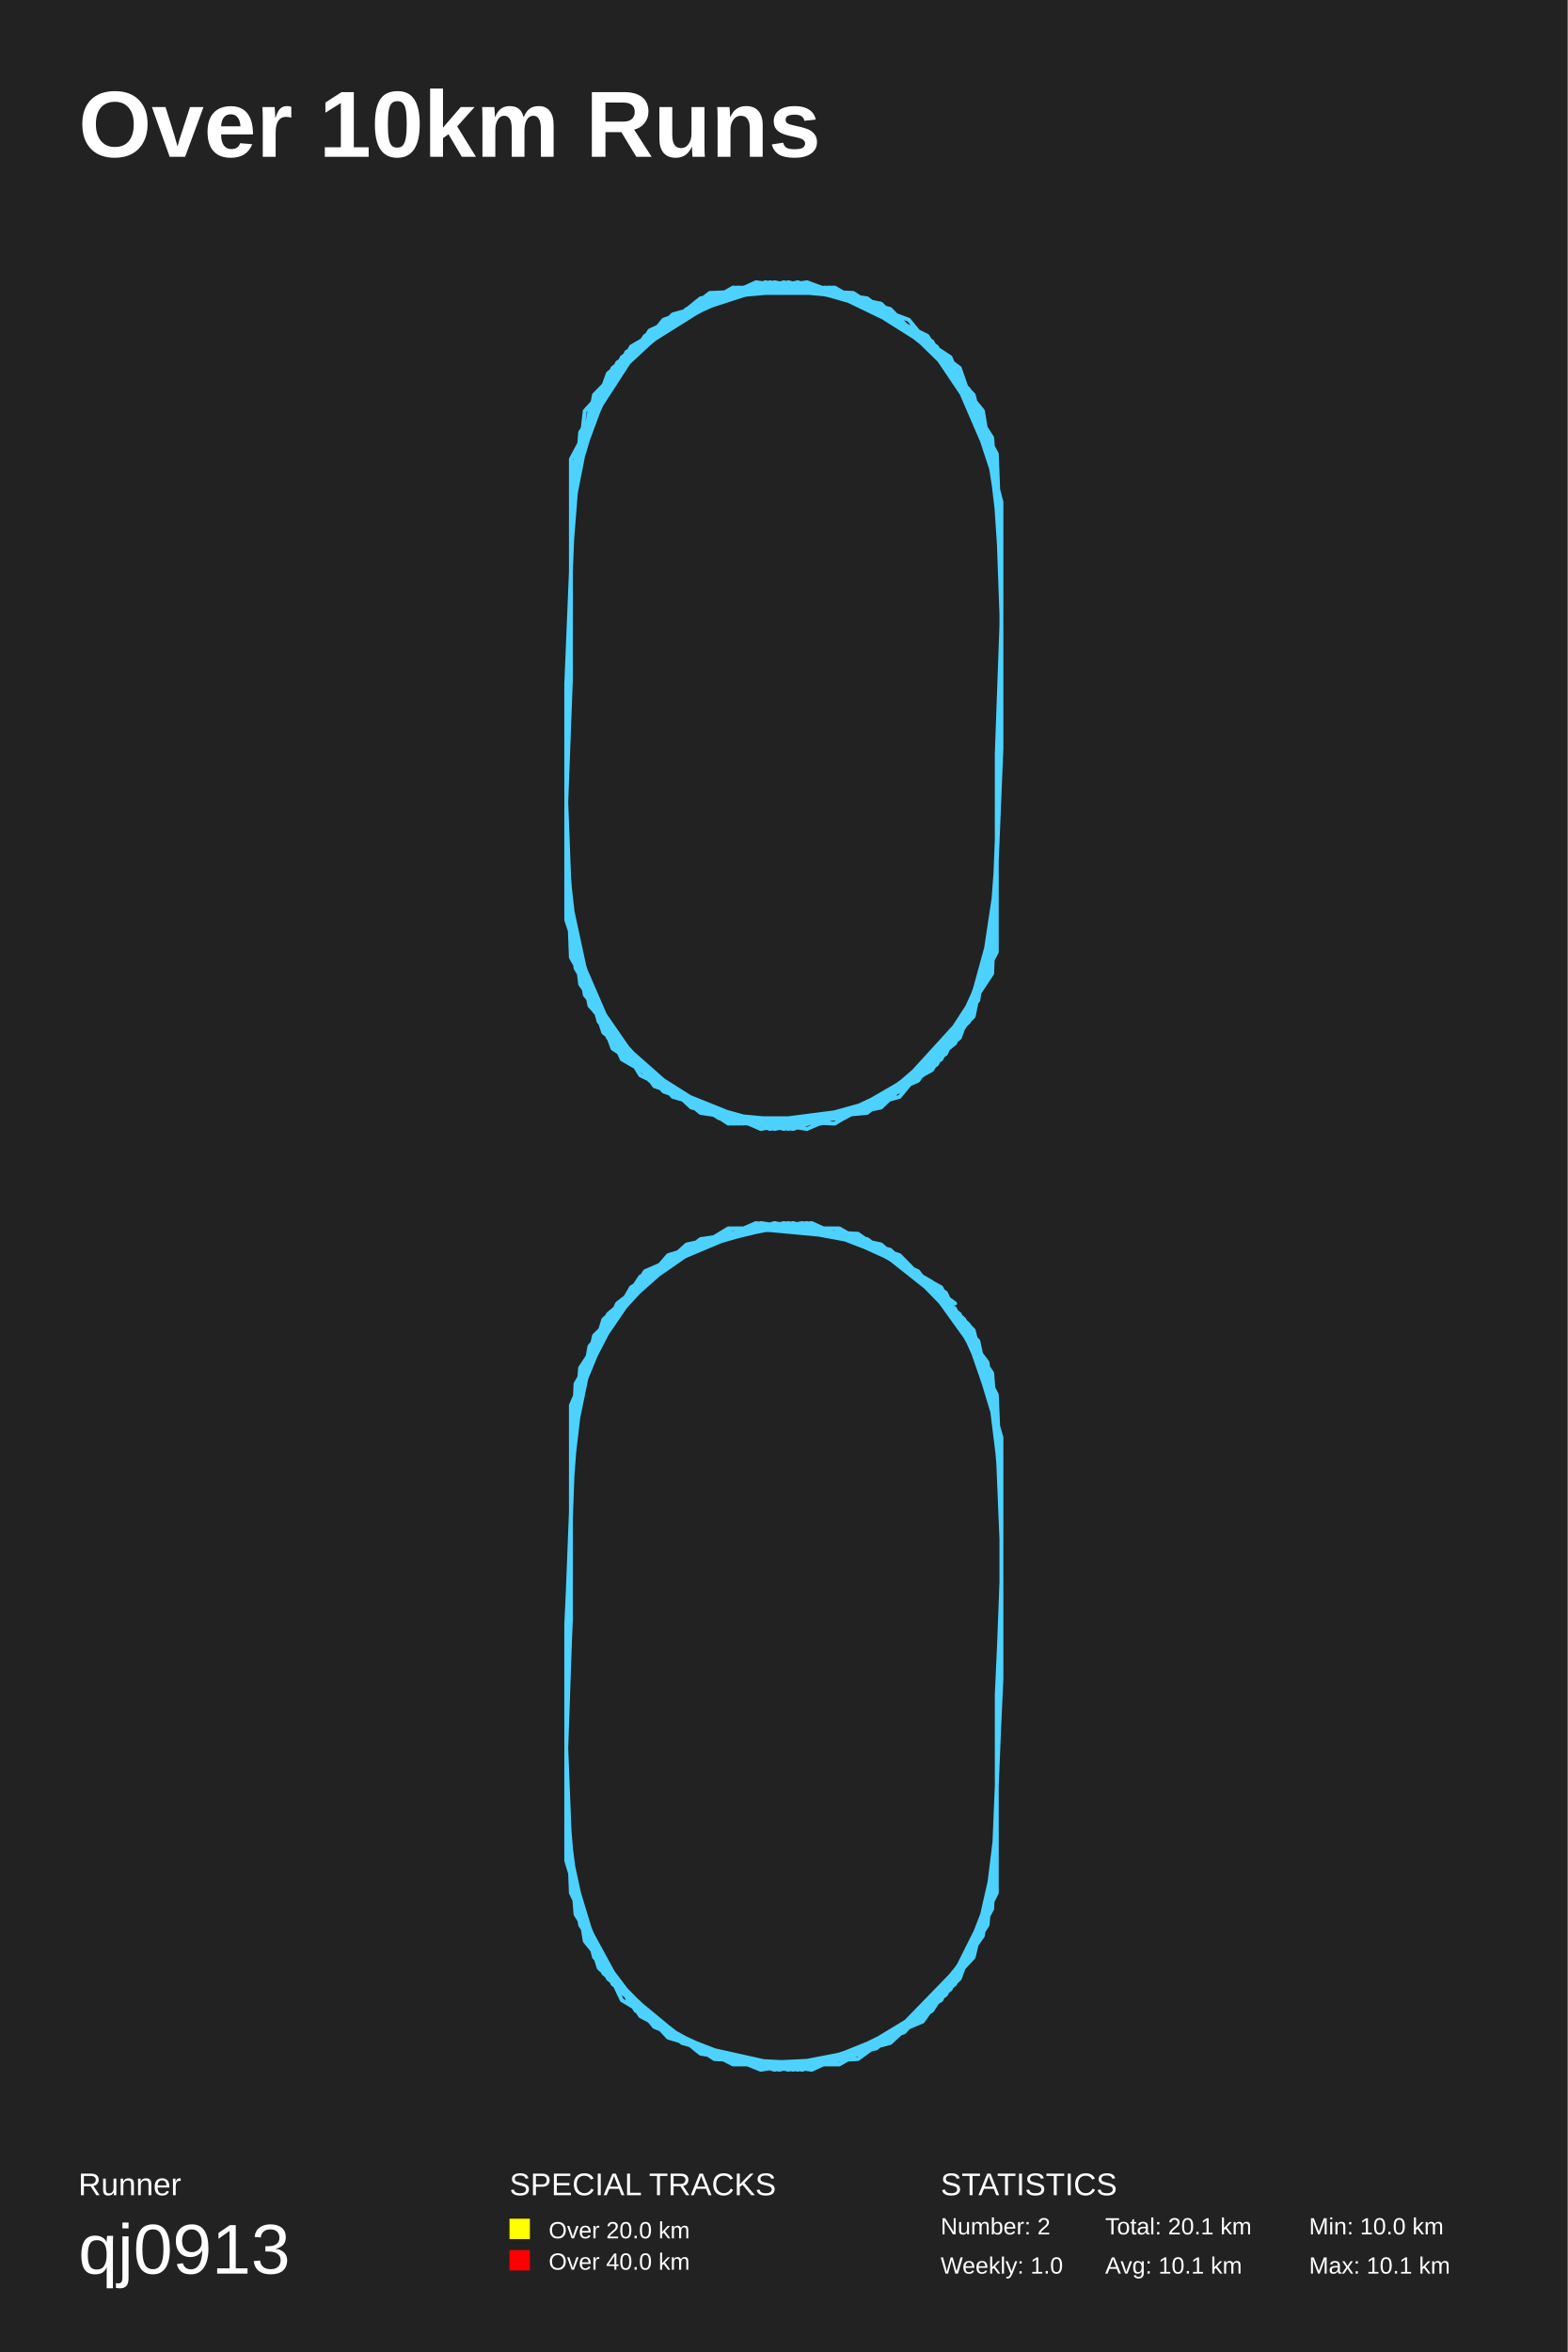
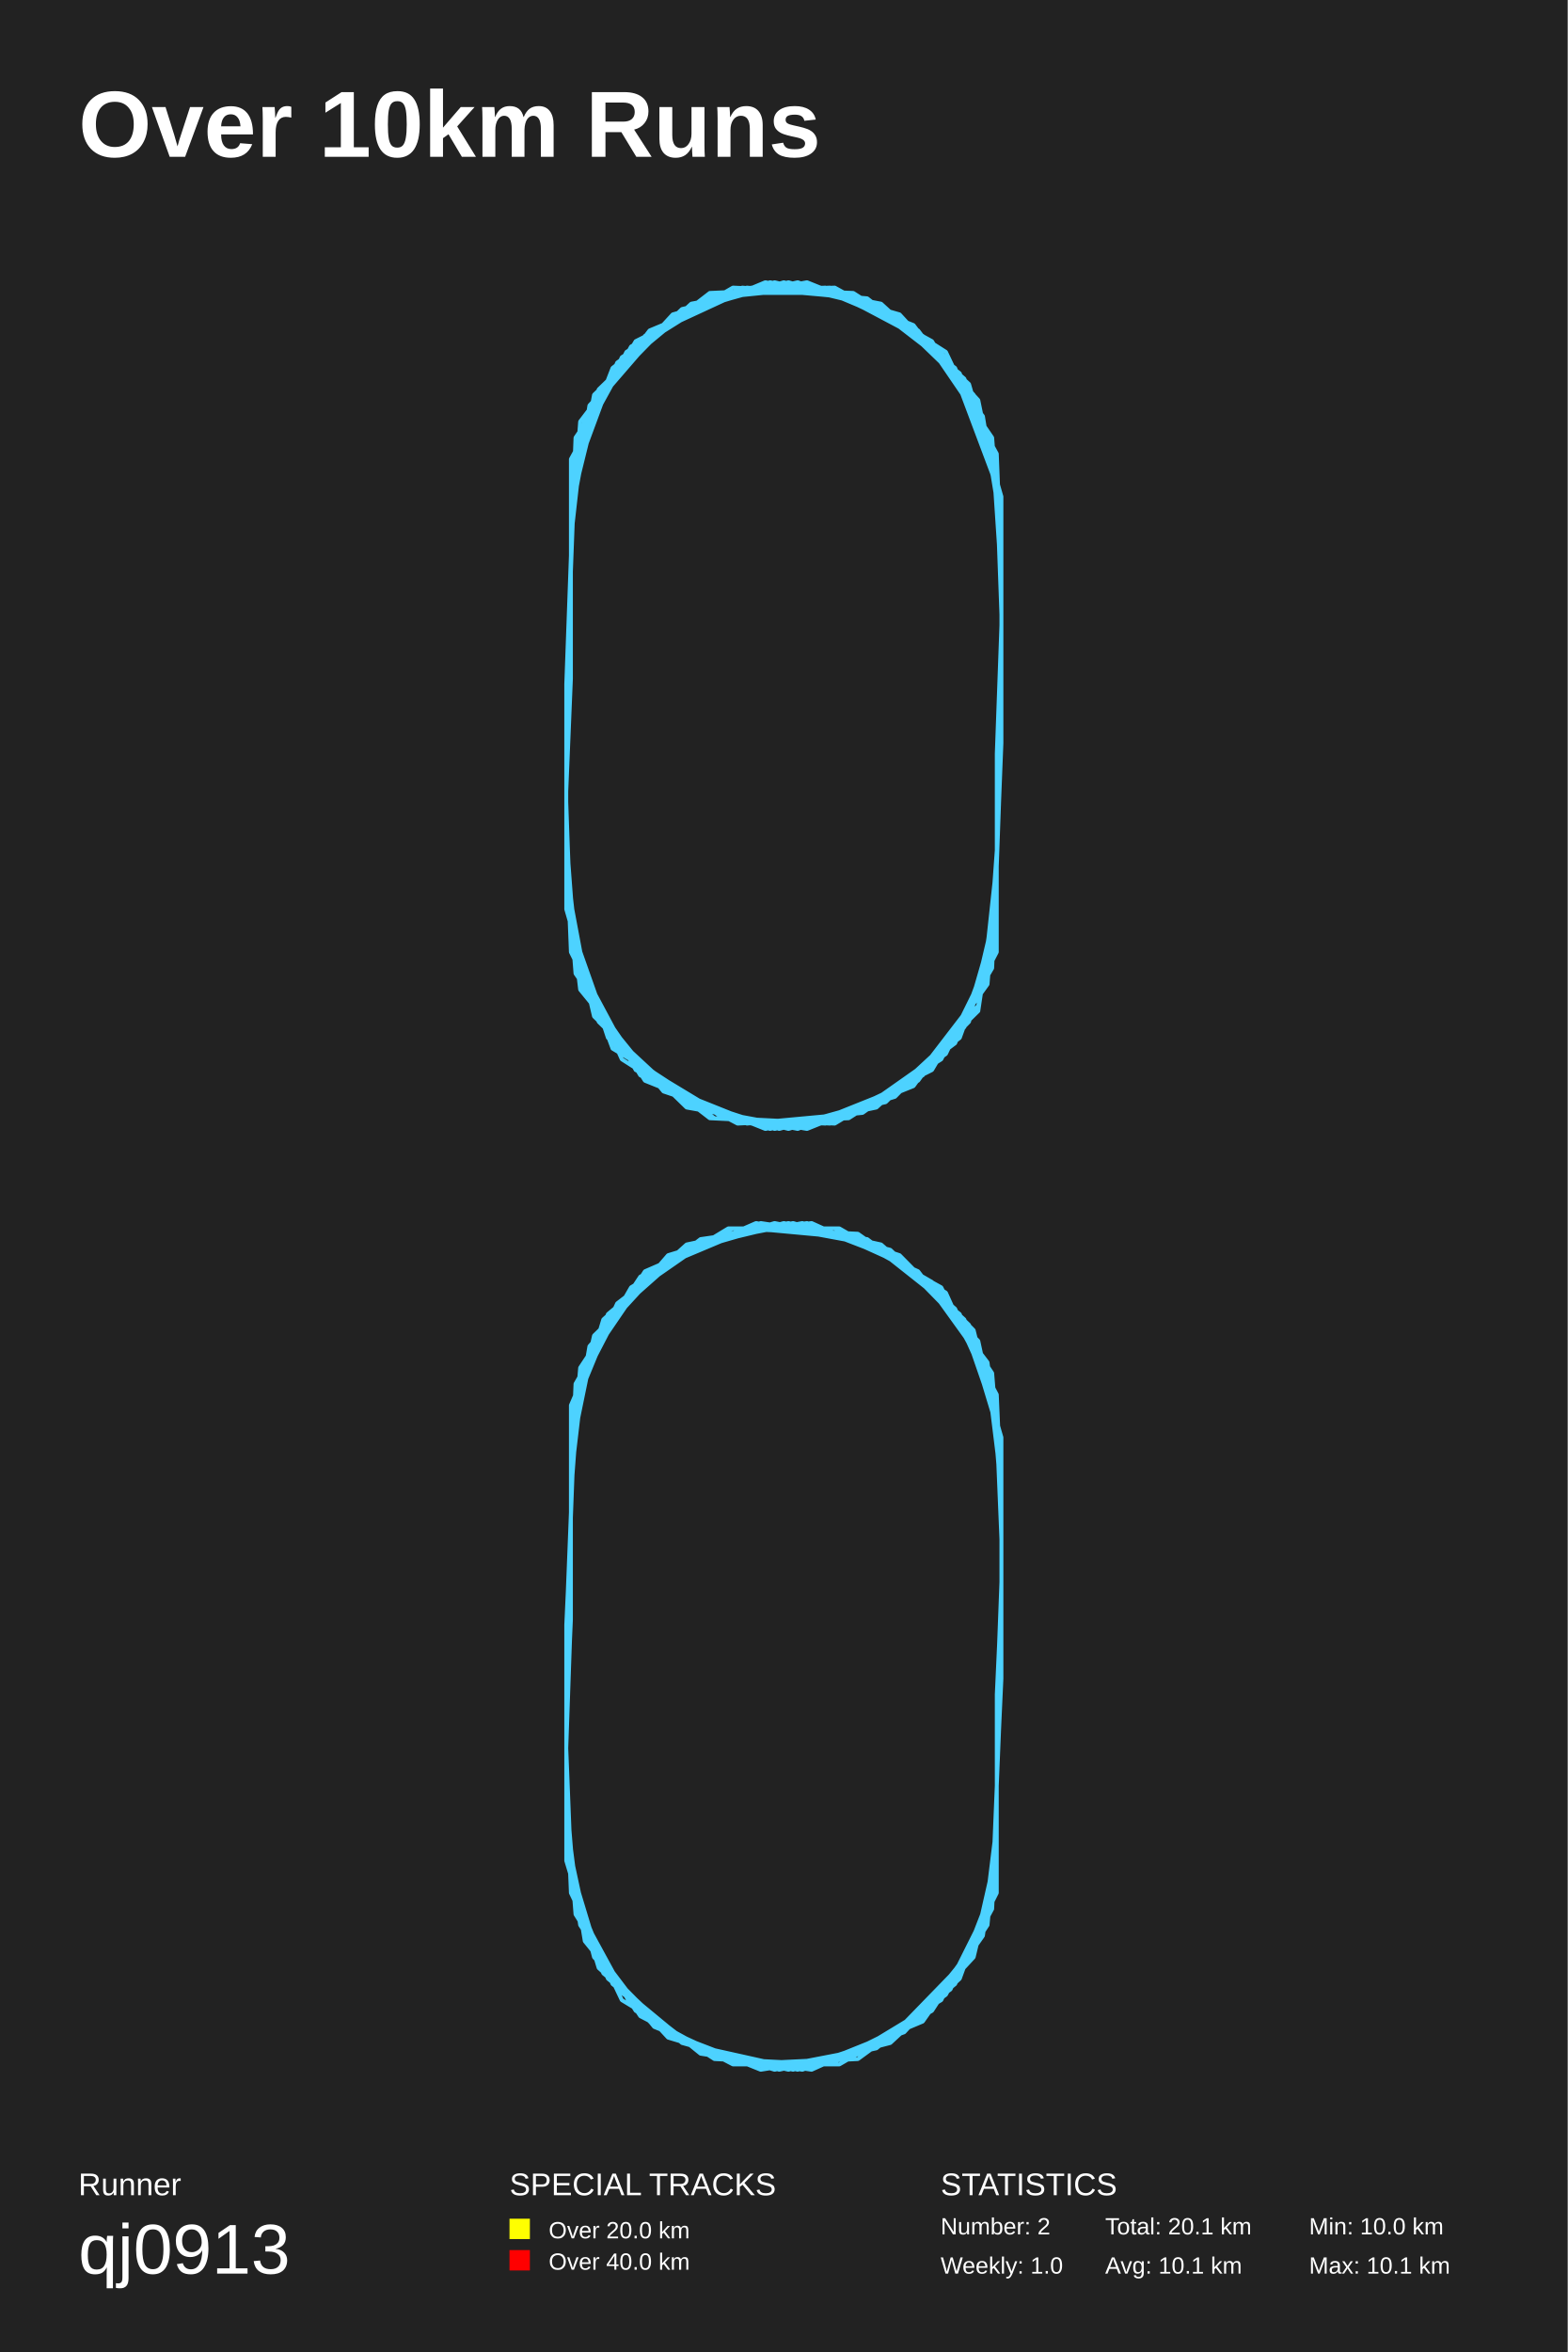
<svg xmlns="http://www.w3.org/2000/svg" baseProfile="full" height="300mm" version="1.1" viewBox="0,0,200,300" width="200mm">
  <defs />
  <rect fill="#222222" height="300" width="200" x="0" y="0" />
  <text fill="#FFFFFF" style="font-size:12px; font-family:Arial; font-weight:bold;" x="10" y="20">Over 10km Runs</text>
  <text fill="#FFFFFF" style="font-size:4px; font-family:Arial" x="10" y="280">Runner</text>
  <text fill="#FFFFFF" style="font-size:9px; font-family:Arial" x="10" y="290">qj0913</text>
  <text fill="#FFFFFF" style="font-size:4px; font-family:Arial" x="65" y="280">SPECIAL TRACKS</text>
  <rect fill="yellow" height="2.6" width="2.6" x="65" y="283" />
  <text fill="#FFFFFF" style="font-size:3px; font-family:Arial" x="70" y="285.5">Over 20.0 km</text>
  <rect fill="red" height="2.6" width="2.6" x="65" y="287" />
  <text fill="#FFFFFF" style="font-size:3px; font-family:Arial" x="70" y="289.5">Over 40.0 km</text>
  <text fill="#FFFFFF" style="font-size:4px; font-family:Arial" x="120" y="280">STATISTICS</text>
  <text fill="#FFFFFF" style="font-size:3px; font-family:Arial" x="120" y="285">Number: 2</text>
  <text fill="#FFFFFF" style="font-size:3px; font-family:Arial" x="120" y="290">Weekly: 1.0</text>
  <text fill="#FFFFFF" style="font-size:3px; font-family:Arial" x="141" y="285">Total: 20.1 km</text>
  <text fill="#FFFFFF" style="font-size:3px; font-family:Arial" x="141" y="290">Avg: 10.1 km</text>
  <text fill="#FFFFFF" style="font-size:3px; font-family:Arial" x="167" y="285">Min: 10.0 km</text>
  <text fill="#FFFFFF" style="font-size:3px; font-family:Arial" x="167" y="290">Max: 10.1 km</text>
-   <polyline fill="none" opacity="1" points="95.275,143.316 111.221,141.266 123.032,131.013 127.166,116.658 127.166,102.304 127.757,87.95 127.757,73.595 127.166,58.557 120.67,45.57 108.859,37.367 94.685,36.684 79.921,44.886 72.834,59.924 72.834,72.912 72.243,89.317 72.243,104.355 72.834,119.393 78.149,133.747 91.732,142.633 106.496,143.316 120.079,135.114 126.576,122.127 127.166,107.772 127.757,93.418 127.757,79.747 127.757,64.709 124.804,51.722 115.945,40.785 102.953,36.0 88.779,38.734 77.558,47.62 72.834,60.608 72.834,74.279 72.243,87.95 72.243,102.304 72.243,115.291 76.377,130.329 88.189,141.266 101.181,144.0 114.764,139.215 124.213,129.646 127.166,114.608 127.166,100.253 127.757,85.215 127.757,70.861 126.576,55.823 118.308,42.835 104.725,36.684 89.96,38.051 78.149,47.62 72.834,61.975 72.834,76.329 72.243,90.684 72.243,107.089 72.834,122.127 80.511,135.798 94.094,143.316 107.677,142.633 118.898,136.481 126.576,123.494 127.166,108.456 127.757,93.418 127.757,79.063 127.757,64.025 124.213,50.355 113.583,39.418 98.228,36.0 85.236,40.785 75.787,51.038 72.834,66.076 72.834,81.114 72.243,96.836 72.243,111.874 74.605,126.912 84.645,139.215 98.228,144.0 111.811,141.266 121.851,133.063 127.166,118.709 127.166,104.355 127.757,90 127.757,74.962 127.166,60.608 122.442,46.937 110.63,38.051 95.866,36.684 82.283,42.835 74.015,55.139 72.834,70.861 72.834,86.582 72.243,101.62 72.243,116.658 76.968,131.013 89.37,141.949 102.953,144.0 117.127,137.848 125.985,124.861 127.166,109.139 127.757,94.101 127.757,79.063 127.757,64.025 123.623,49.671 112.402,38.734 98.819,36.0 84.645,40.785 75.196,52.405 72.834,66.076 72.834,81.798 72.243,96.836 72.243,112.557 75.196,128.279 85.826,139.899 100.591,144.0 113.583,139.899 123.623,130.329 127.166,115.291 127.166,100.253 127.757,85.215 127.757,70.177 125.985,55.139 118.308,42.835 104.725,36.684 89.96,38.051 78.149,46.937 72.834,60.608 72.834,74.962 72.243,90 72.243,105.038 72.834,120.76 79.33,135.114 93.504,143.316 107.677,142.633 120.67,134.43 127.166,120.076 127.166,104.355 127.757,90 127.757,74.962 127.166,59.924 121.261,45.57 108.859,37.367 94.094,36.684 80.511,44.203 73.424,57.874 72.834,72.912 72.243,87.95 72.243,102.988 72.243,117.342 76.968,131.696 89.37,141.949 104.134,143.316 117.127,137.848 125.985,124.861 127.166,109.823 127.757,95.469 127.757,79.747 127.757,64.709 124.213,50.355 113.583,39.418 100.591,36.0 85.826,40.101 75.787,50.355 72.834,65.393 72.834,79.747 72.243,95.469 72.243,110.507 74.015,124.861 82.873,137.848 97.047,144.0 112.402,141.266 123.032,131.013 127.166,115.975 127.166,100.937 127.757,85.899 127.757,70.177 125.985,55.139 117.717,42.835 105.315,36.684 89.96,38.051 78.149,46.937 72.834,61.291 72.834,77.013 72.243,92.734 72.243,107.089 73.424,122.81 80.511,135.798 92.913,142.633 107.087,142.633 120.079,135.114 126.576,122.127 127.166,107.089 127.757,92.734 127.757,78.38 127.166,61.975 122.442,47.62 111.221,38.734 97.638,36.0 84.645,40.785 75.196,52.405 72.834,66.76 72.834,81.798 72.243,96.836 72.243,111.874 74.605,126.912 84.645,139.215 98.819,144.0 112.402,141.266 124.213,129.646 127.166,115.291 127.166,99.57 127.757,84.532 127.757,68.127 125.395,53.089 115.945,40.785 102.953,36.0 89.37,38.051 77.558,47.62 72.834,63.342 72.834,78.38 72.243,93.418 72.243,109.139 73.424,123.494 81.692,137.165 94.685,143.316 109.449,141.949 121.851,133.063 127.166,118.709 127.166,101.62 127.757,87.266 127.757,71.544 126.576,55.823 118.308,42.835 105.906,36.684 91.141,37.367 79.33,45.57 72.834,59.924 72.834,75.646 72.243,90 72.243,105.038 72.834,120.76 79.921,135.114 92.323,142.633 107.087,142.633 118.898,135.798 126.576,124.177 127.166,107.089 127.757,91.367 127.757,76.329 127.166,61.291 121.851,46.937 110.63,38.051 96.457,36.0 82.873,42.152 74.015,55.823 72.834,70.861 72.834,86.582 72.243,102.304 72.834,118.025 77.558,132.38 89.96,141.949 104.725,143.316 117.717,137.165 126.576,123.494 127.166,107.089 127.757,91.367 127.757,75.646 127.166,59.241 120.67,45.57 107.677,37.367 92.323,37.367 78.739,46.253 72.834,59.924 72.834,74.279 72.243,90 72.243,105.722 72.834,120.76 79.33,134.43 92.913,143.316 107.087,142.633 119.489,135.798 126.576,122.81 127.166,107.772 127.757,91.367 127.757,76.329 127.166,60.608 120.67,45.57 108.859,37.367 93.504,36.684 80.511,44.203 72.834,58.557 72.834,72.912 72.243,87.266 72.243,102.988 72.834,119.393 79.33,134.43 92.323,142.633 107.087,142.633 120.079,135.114 127.166,121.443 127.166,105.722 127.757,90 127.757,74.279 126.576,56.506 118.898,43.519 104.725,36.684 89.96,38.051 77.558,47.62 72.834,62.658 72.834,78.38 72.243,93.418 72.243,109.139 74.015,124.861 83.464,138.532 98.819,144.0 113.583,139.899 124.804,127.595 127.166,111.874 127.166,96.152 127.757,79.747 127.757,64.025 124.213,50.355 114.174,40.101 100,36.0 85.236,40.785 74.605,52.405 72.834,67.443 72.834,83.165 72.243,98.203 72.243,112.557 75.787,128.962 85.826,139.899 100,144.0 114.764,139.899 124.804,127.595 127.166,111.874 127.166,97.519 127.757,81.798 127.757,66.76 125.395,52.405 115.945,40.785 101.772,36.0 87.598,39.418 75.787,50.355 72.834,65.393 72.834,80.431 72.243,95.469 72.243,110.507 74.015,125.544 82.873,137.848 96.457,143.316 111.221,141.266 122.442,131.696 127.166,118.025 127.166,102.988 127.757,87.266 127.757,71.544 126.576,56.506 119.489,44.203 106.496,36.684 90.551,37.367 78.149,46.937 72.834,61.975 72.834,77.013 72.243,92.734 72.243,107.772 73.424,123.494 81.692,137.165 95.866,143.316 110.63,141.949 122.442,132.38 127.166,119.393 127.166,102.988 127.757,88.633 127.757,72.912 127.166,57.874 120.079,44.886 108.268,37.367 92.913,37.367 78.739,46.253 72.834,60.608 72.834,76.329 72.243,91.367 72.243,108.456" stroke="#4DD2FF" stroke-dasharray="none" stroke-linecap="round" stroke-linejoin="round" stroke-width="0.5" />
-   <polyline fill="none" opacity="1" points="121.851,166.253 110.63,158.051 95.866,156.684 82.873,162.152 74.605,173.772 72.834,188.81 72.834,201.798 72.243,212.051 72.243,227.089 72.834,241.443 79.33,255.114 91.732,262.633 105.906,263.316 118.898,256.481 125.985,245.544 127.166,231.874 127.166,217.519 127.757,203.165 127.757,188.81 125.985,174.456 117.127,162.152 103.543,156.0 89.37,158.051 78.739,166.253 72.834,179.924 72.834,194.962 72.243,209.317 72.243,222.988 72.243,237.342 76.377,251.013 87.007,260.582 99.409,264.0 111.811,261.266 122.442,252.38 127.166,239.393 127.166,225.038 127.757,210.684 127.757,197.013 127.757,183.342 123.623,168.987 113.583,159.418 100,156.0 85.826,160.101 75.787,171.038 72.834,185.393 72.834,198.38 72.243,212.051 72.243,225.722 72.834,240.076 78.149,253.063 88.779,261.266 100.591,264.0 113.583,260.582 122.442,252.38 127.166,239.393 127.166,225.722 127.757,211.367 127.757,198.38 127.757,184.025 124.213,169.671 114.764,160.101 102.362,156.0 88.189,158.734 77.558,167.62 72.834,179.924 72.834,194.279 72.243,207.266 72.243,220.253 72.243,233.924 75.196,247.595 83.464,258.532 95.866,263.316 109.449,262.633 120.67,254.43 127.166,241.443 127.166,227.089 127.757,212.051 127.757,197.696 127.757,184.025 124.213,170.355 114.764,160.101 101.181,156.0 88.779,158.734 77.558,167.62 72.834,180.608 72.834,194.962 72.243,208.633 72.243,221.62 72.243,235.975 76.377,250.329 85.826,259.899 98.819,264.0 111.811,261.266 121.851,253.063 127.166,240.076 127.166,227.089 127.757,214.101 127.757,199.063 127.757,185.393 124.804,171.038 114.764,160.785 102.362,156.0 88.189,158.734 77.558,168.304 72.834,179.241 72.834,192.912 72.243,207.95 72.243,221.62 72.243,235.975 75.787,249.646 85.236,259.215 97.047,264.0 109.449,261.949 120.67,254.43 126.576,243.494 127.166,230.507 127.166,216.152 127.757,203.165 127.757,189.494 126.576,175.139 118.898,163.519 106.496,156.684 93.504,156.684 81.692,162.835 74.015,174.456 72.834,188.127 72.834,201.798 72.243,214.785 72.243,228.456 73.424,242.81 80.511,255.798 91.141,262.633 104.725,263.316 117.717,257.848 125.395,246.912 127.166,234.608 127.166,220.253 127.757,206.582 127.757,191.544 127.166,177.874 120.079,164.886 109.449,157.367 95.275,156.684 82.873,162.152 74.015,175.139 72.834,189.494 72.834,203.165 72.243,218.203 72.243,231.19 74.015,244.861 81.102,256.481 92.323,262.633 105.315,263.316 117.717,257.165 125.985,245.544 127.166,233.241 127.166,220.253 127.757,206.582 127.757,192.912 127.166,179.241 121.851,166.937 112.402,158.734 100,156.0 87.598,159.418 77.558,168.304 72.834,180.608 72.834,193.595 72.834,206.582 72.243,220.253 72.243,233.924 74.605,246.912 82.873,257.848 94.685,263.316 107.677,262.633 118.898,256.481 125.985,244.861 127.166,231.874 127.166,218.203 127.757,205.215 127.757,191.544 127.166,177.874 120.67,165.57 110.63,158.051 97.047,156.0 84.645,160.785 75.196,171.722 72.834,185.393 72.834,198.38 72.243,212.734 72.243,225.722 72.834,240.076 77.558,251.696 87.007,260.582 99.409,264.0 111.811,261.266 121.851,253.063 127.166,240.76 127.166,225.722 127.757,212.734 127.757,199.063 127.757,184.709 124.213,170.355 114.174,160.101 101.181,156.0 87.007,159.418 76.968,168.304 72.834,182.658 72.834,197.013 72.243,212.051 72.243,226.405 72.834,240.76 78.739,253.747 88.779,261.266 101.772,264.0 114.174,259.899 124.213,249.646 127.166,237.342 127.166,223.671 127.757,210.684 127.757,197.013 127.757,184.025 124.213,170.355 115.355,160.785 102.953,156.0 90.551,158.051 78.739,166.253 73.424,177.874 72.834,190.177 72.834,204.532 72.243,218.886 72.243,233.241 74.015,245.544 81.692,257.165 93.504,263.316 107.087,263.316 118.898,256.481 125.985,244.861 127.166,231.874 127.166,217.519 127.757,203.848 127.757,189.494 125.985,175.139 118.898,163.519 107.087,156.684 92.913,156.684 80.511,164.203 73.424,176.506 72.834,190.177 72.834,204.532 72.243,218.203 72.243,233.241 74.605,246.912 83.464,258.532 97.047,264.0 110.04,261.949 121.261,253.747 127.166,240.76 127.166,227.089 127.757,213.418 127.757,199.063 127.757,183.342 123.623,169.671 113.583,159.418 100.591,156.0 87.598,158.734 76.968,168.304 72.834,181.975 72.834,196.329 72.243,210 72.243,223.671 72.834,238.025 76.377,251.013 87.007,260.582 101.181,264.0 113.583,259.899 124.213,248.962 127.166,235.975 127.166,221.62 127.757,207.95 127.757,193.595 127.166,179.241 120.67,164.886 108.859,157.367 93.504,156.684 80.511,164.203 73.424,177.19 72.834,190.861 72.834,204.532 72.243,218.886 72.243,233.241 74.605,247.595 83.464,258.532 97.047,264.0 111.221,261.266 121.851,253.063 127.166,239.393 127.166,225.722 127.757,210.684 127.757,196.329 127.166,181.975 123.032,168.304 112.402,158.734 98.819,156.0 85.236,160.101 75.196,171.722 72.834,185.393 72.834,199.747 72.243,214.785 72.243,229.139 73.424,244.177 81.102,256.481 93.504,263.316 107.677,262.633 120.079,255.114 126.576,242.127 127.166,227.772 127.757,213.418 127.757,199.063 127.757,184.709 124.804,171.038 114.174,160.101 101.181,156.0 87.007,159.418 75.787,170.355 72.834,183.342 72.834,197.696 72.243,212.051 72.243,226.405 72.834,240.76 77.558,252.38 89.37,261.949 102.362,264.0 115.945,258.532 125.395,246.912 127.166,232.557 127.166,217.519 127.757,201.798 127.757,187.443 125.985,173.772 117.127,162.152 103.543,156.0 89.37,158.051 78.739,166.253 72.834,180.608 72.834,193.595 72.243,208.633 72.243,223.671 72.243,237.342 76.377,251.013 87.007,260.582 102.362,264.0 115.355,259.215 124.213,249.646 127.166,235.975 127.166,220.253 127.757,206.582 127.757,191.544 126.576,177.19 120.079,164.203 107.677,157.367 93.504,156.684 80.511,164.203 73.424,177.874 72.834,193.595 72.243,207.95 72.243,221.62 72.243,235.975 75.787,249.646 85.236,259.899 98.819,264.0 111.811,261.266 122.442,252.38 127.166,239.393 127.166,225.038 127.757,210 127.757,195.646 127.166,181.291 122.442,167.62 111.221,158.734 96.457,156.0 82.283,162.152 74.015,175.139 72.834,190.861 72.834,205.899 72.243,222.988 72.834,238.025 76.968,251.696 89.37,261.949 103.543,264.0 117.127,257.848 125.985,245.544 127.166,232.557" stroke="#4DD2FF" stroke-dasharray="none" stroke-linecap="round" stroke-linejoin="round" stroke-width="0.5" />
+   <polyline fill="none" opacity="1" points="108.268,142.633 121.851,133.063 127.166,118.709 127.166,104.355 127.757,89.317 127.757,74.279 127.166,59.241 120.67,45.57 109.449,38.051 95.866,36.684 81.102,43.519 72.834,58.557 72.834,72.912 72.243,88.633 72.243,102.988 72.834,118.025 77.558,132.38 91.141,142.633 105.315,143.316 118.898,136.481 126.576,123.494 127.166,109.139 127.757,94.785 127.757,81.798 127.757,67.443 125.395,53.089 117.127,42.152 104.134,36.684 90.551,38.051 78.739,46.253 72.834,59.924 72.834,72.912 72.834,86.582 72.243,100.937 72.243,114.608 75.787,129.646 87.007,140.582 100.591,144.0 114.174,139.899 123.623,130.329 127.166,115.975 127.166,100.937 127.757,86.582 127.757,72.228 126.576,57.19 119.489,44.203 105.315,36.684 90.551,37.367 78.149,46.937 72.834,60.608 72.834,74.962 72.243,90 72.243,106.405 72.834,121.443 79.33,134.43 92.913,142.633 105.906,143.316 117.717,137.165 125.985,124.861 127.166,109.823 127.757,94.101 127.757,80.431 127.757,65.393 124.804,51.038 114.764,40.101 100,36.0 86.417,40.101 76.377,50.355 72.834,64.709 72.834,79.747 72.243,95.469 72.243,110.507 74.015,125.544 82.873,137.848 96.457,143.316 110.04,141.949 120.67,134.43 127.166,120.76 127.166,105.038 127.757,90.684 127.757,76.329 127.166,61.975 123.032,48.304 111.811,38.734 97.638,36.0 82.873,42.152 74.015,53.772 72.834,69.494 72.834,84.532 72.243,100.253 72.243,115.975 76.377,130.329 88.189,141.266 101.772,144.0 117.127,137.848 125.985,125.544 127.166,111.19 127.166,96.152 127.757,79.747 127.757,64.709 124.213,50.355 114.174,40.101 100.591,36.0 85.826,40.101 75.787,51.038 72.834,65.393 72.834,80.431 72.243,95.469 72.243,111.874 74.605,126.912 84.645,139.215 98.819,144.0 111.811,141.266 123.032,131.013 127.166,116.658 127.166,101.62 127.757,86.582 127.757,70.861 126.576,56.506 118.898,43.519 106.496,36.684 91.141,37.367 78.739,46.253 72.834,59.924 72.834,73.595 72.243,89.317 72.243,104.355 72.834,119.393 78.149,133.747 92.913,142.633 106.496,143.316 120.079,135.114 127.166,120.76 127.166,105.722 127.757,91.367 127.757,75.646 127.166,60.608 121.851,46.937 110.04,38.051 95.275,36.684 81.102,43.519 73.424,56.506 72.834,71.544 72.834,86.582 72.243,100.937 72.243,115.975 76.377,130.329 88.189,141.266 102.953,144.0 116.536,138.532 125.985,125.544 127.166,111.19 127.166,96.152 127.757,81.114 127.757,66.076 124.804,51.722 115.355,40.785 101.772,36.0 87.007,39.418 76.377,49.671 72.834,64.709 72.834,78.38 72.243,92.734 72.243,107.772 73.424,123.494 81.692,137.165 95.866,143.316 110.04,141.949 121.851,133.063 127.166,118.709 127.166,102.988 127.757,88.633 127.757,72.228 126.576,57.19 120.079,44.886 107.677,37.367 92.323,37.367 79.921,44.886 72.834,59.241 72.834,74.279 72.243,90.684 72.243,105.038 72.834,120.76 79.33,135.114 91.141,142.633 104.725,143.316 117.717,137.165 125.985,124.861 127.166,109.823 127.757,94.785 127.757,80.431 127.757,64.709 123.623,49.671 112.993,39.418 98.819,36.0 86.417,40.101 75.787,50.355 72.834,66.076 72.834,81.798 72.243,96.152 72.243,111.19 74.015,126.228 84.055,138.532 97.638,144.0 111.811,141.266 123.623,130.329 127.166,115.291 127.166,99.57 127.757,85.899 127.757,70.861 126.576,55.823 117.717,42.835 104.725,36.684 91.141,37.367 78.739,46.253 72.834,60.608 72.834,76.329 72.243,91.367 72.243,106.405 72.834,121.443 81.102,136.481 94.094,143.316 108.268,142.633 120.079,135.114 127.166,121.443 127.166,104.355 127.757,89.317 127.757,74.279 127.166,58.557 120.079,44.886 108.268,37.367 93.504,36.684 80.511,44.203 73.424,57.19 72.834,72.912 72.243,87.95 72.243,102.988 72.834,118.709 78.149,133.063 91.141,142.633 104.725,143.316 117.717,137.165 125.395,126.228 127.166,109.823 127.757,93.418 127.757,78.38 127.757,63.342 123.623,48.987 112.402,38.734 98.228,36.0 85.236,40.785 74.605,53.089 72.834,68.81 72.834,83.848 72.243,99.57 72.243,115.291 76.377,130.329 87.598,141.266 102.953,144.0 115.945,138.532 125.395,126.228 127.166,110.507 127.757,94.101 127.757,78.38 127.166,61.975 122.442,47.62 110.04,38.051 94.685,36.684 81.102,43.519 73.424,57.19 72.834,72.912 72.243,87.266 72.243,102.988 72.834,118.025 78.149,133.063 90.551,142.633 104.725,143.316 117.717,137.165 125.985,124.861 127.166,108.456 127.757,92.051 127.757,76.329 127.166,61.975 121.261,46.253 110.63,38.051 95.275,36.684 82.283,42.835 73.424,55.823 72.834,70.861 72.243,87.266 72.243,102.304 72.834,119.393 78.739,133.747 92.323,142.633 106.496,143.316 120.079,135.114 127.166,121.443 127.166,106.405 127.757,90 127.757,74.279 126.576,56.506 119.489,44.203 105.906,36.684 90.551,37.367 78.149,47.62 72.834,61.975 72.834,77.696 72.243,92.734 72.243,109.139 73.424,124.177 82.873,137.848 98.228,144.0 112.993,140.582 124.804,128.962 127.166,113.241 127.166,96.836 127.757,80.431 127.757,64.709 124.213,50.355 114.764,40.101 100.591,36.0 85.826,40.101 75.196,51.722 72.834,66.76 72.834,81.798 72.243,97.519 72.243,111.874 75.196,127.595 84.645,139.215 99.409,144.0 114.174,139.899 124.804,128.279 127.166,112.557 127.166,98.203 127.757,82.481 127.757,67.443 125.395,53.089 116.536,41.468 102.953,36.0 88.189,38.734 76.377,49.671 72.834,64.025 72.834,79.063 72.243,94.785 72.243,109.139 74.015,124.861 82.283,137.848 95.866,143.316 110.04,141.949 122.442,132.38 127.166,119.393 127.166,104.355 127.757,88.633 127.757,72.912 127.166,57.874 120.079,44.886 107.677,37.367 91.732,37.367 78.739,46.253 72.834,60.608 72.834,75.646 72.243,91.367 72.243,106.405 73.424,122.127 81.102,136.481 95.275,143.316 110.04,141.949 121.851,133.063 127.166,120.076 127.166,104.355 127.757,89.317 127.757,73.595 127.166,58.557 120.67,44.886 108.859,37.367 93.504,36.684 79.33,45.57 72.834,59.924 72.834,75.646 72.243,91.367" stroke="#4DD2FF" stroke-dasharray="none" stroke-linecap="round" stroke-linejoin="round" stroke-width="0.5" />
+   <polyline fill="none" opacity="1" points="110.63,158.051 95.866,156.684 82.873,162.152 74.605,173.772 72.834,188.81 72.834,201.798 72.243,212.051 72.243,227.089 72.834,241.443 79.33,255.114 91.732,262.633 105.906,263.316 118.898,256.481 125.985,245.544 127.166,231.874 127.166,217.519 127.757,203.165 127.757,188.81 125.985,174.456 117.127,162.152 103.543,156.0 89.37,158.051 78.739,166.253 72.834,179.924 72.834,194.962 72.243,209.317 72.243,222.988 72.243,237.342 76.377,251.013 87.007,260.582 99.409,264.0 111.811,261.266 122.442,252.38 127.166,239.393 127.166,225.038 127.757,210.684 127.757,197.013 127.757,183.342 123.623,168.987 113.583,159.418 100,156.0 85.826,160.101 75.787,171.038 72.834,185.393 72.834,198.38 72.243,212.051 72.243,225.722 72.834,240.076 78.149,253.063 88.779,261.266 100.591,264.0 113.583,260.582 122.442,252.38 127.166,239.393 127.166,225.722 127.757,211.367 127.757,198.38 127.757,184.025 124.213,169.671 114.764,160.101 102.362,156.0 88.189,158.734 77.558,167.62 72.834,179.924 72.834,194.279 72.243,207.266 72.243,220.253 72.243,233.924 75.196,247.595 83.464,258.532 95.866,263.316 109.449,262.633 120.67,254.43 127.166,241.443 127.166,227.089 127.757,212.051 127.757,197.696 127.757,184.025 124.213,170.355 114.764,160.101 101.181,156.0 88.779,158.734 77.558,167.62 72.834,180.608 72.834,194.962 72.243,208.633 72.243,221.62 72.243,235.975 76.377,250.329 85.826,259.899 98.819,264.0 111.811,261.266 121.851,253.063 127.166,240.076 127.166,227.089 127.757,214.101 127.757,199.063 127.757,185.393 124.804,171.038 114.764,160.785 102.362,156.0 88.189,158.734 77.558,168.304 72.834,179.241 72.834,192.912 72.243,207.95 72.243,221.62 72.243,235.975 75.787,249.646 85.236,259.215 97.047,264.0 109.449,261.949 120.67,254.43 126.576,243.494 127.166,230.507 127.166,216.152 127.757,203.165 127.757,189.494 126.576,175.139 118.898,163.519 106.496,156.684 93.504,156.684 81.692,162.835 74.015,174.456 72.834,188.127 72.834,201.798 72.243,214.785 72.243,228.456 73.424,242.81 80.511,255.798 91.141,262.633 104.725,263.316 117.717,257.848 125.395,246.912 127.166,234.608 127.166,220.253 127.757,206.582 127.757,191.544 127.166,177.874 120.079,164.886 109.449,157.367 95.275,156.684 82.873,162.152 74.015,175.139 72.834,189.494 72.834,203.165 72.243,218.203 72.243,231.19 74.015,244.861 81.102,256.481 92.323,262.633 105.315,263.316 117.717,257.165 125.985,245.544 127.166,233.241 127.166,220.253 127.757,206.582 127.757,192.912 127.166,179.241 121.851,166.937 112.402,158.734 100,156.0 87.598,159.418 77.558,168.304 72.834,180.608 72.834,193.595 72.834,206.582 72.243,220.253 72.243,233.924 74.605,246.912 82.873,257.848 94.685,263.316 107.677,262.633 118.898,256.481 125.985,244.861 127.166,231.874 127.166,218.203 127.757,205.215 127.757,191.544 127.166,177.874 120.67,165.57 110.63,158.051 97.047,156.0 84.645,160.785 75.196,171.722 72.834,185.393 72.834,198.38 72.243,212.734 72.243,225.722 72.834,240.076 77.558,251.696 87.007,260.582 99.409,264.0 111.811,261.266 121.851,253.063 127.166,240.76 127.166,225.722 127.757,212.734 127.757,199.063 127.757,184.709 124.213,170.355 114.174,160.101 101.181,156.0 87.007,159.418 76.968,168.304 72.834,182.658 72.834,197.013 72.243,212.051 72.243,226.405 72.834,240.76 78.739,253.747 88.779,261.266 101.772,264.0 114.174,259.899 124.213,249.646 127.166,237.342 127.166,223.671 127.757,210.684 127.757,197.013 127.757,184.025 124.213,170.355 115.355,160.785 102.953,156.0 90.551,158.051 78.739,166.253 73.424,177.874 72.834,190.177 72.834,204.532 72.243,218.886 72.243,233.241 74.015,245.544 81.692,257.165 93.504,263.316 107.087,263.316 118.898,256.481 125.985,244.861 127.166,231.874 127.166,217.519 127.757,203.848 127.757,189.494 125.985,175.139 118.898,163.519 107.087,156.684 92.913,156.684 80.511,164.203 73.424,176.506 72.834,190.177 72.834,204.532 72.243,218.203 72.243,233.241 74.605,246.912 83.464,258.532 97.047,264.0 110.04,261.949 121.261,253.747 127.166,240.76 127.166,227.089 127.757,213.418 127.757,199.063 127.757,183.342 123.623,169.671 113.583,159.418 100.591,156.0 87.598,158.734 76.968,168.304 72.834,181.975 72.834,196.329 72.243,210 72.243,223.671 72.834,238.025 76.377,251.013 87.007,260.582 101.181,264.0 113.583,259.899 124.213,248.962 127.166,235.975 127.166,221.62 127.757,207.95 127.757,193.595 127.166,179.241 120.67,164.886 108.859,157.367 93.504,156.684 80.511,164.203 73.424,177.19 72.834,190.861 72.834,204.532 72.243,218.886 72.243,233.241 74.605,247.595 83.464,258.532 97.047,264.0 111.221,261.266 121.851,253.063 127.166,239.393 127.166,225.722 127.757,210.684 127.757,196.329 127.166,181.975 123.032,168.304 112.402,158.734 98.819,156.0 85.236,160.101 75.196,171.722 72.834,185.393 72.834,199.747 72.243,214.785 72.243,229.139 73.424,244.177 81.102,256.481 93.504,263.316 107.677,262.633 120.079,255.114 126.576,242.127 127.166,227.772 127.757,213.418 127.757,199.063 127.757,184.709 124.804,171.038 114.174,160.101 101.181,156.0 87.007,159.418 75.787,170.355 72.834,183.342 72.834,197.696 72.243,212.051 72.243,226.405 72.834,240.76 77.558,252.38 89.37,261.949 102.362,264.0 115.945,258.532 125.395,246.912 127.166,232.557 127.166,217.519 127.757,201.798 127.757,187.443 125.985,173.772 117.127,162.152 103.543,156.0 89.37,158.051 78.739,166.253 72.834,180.608 72.834,193.595 72.243,208.633 72.243,223.671 72.243,237.342 76.377,251.013 87.007,260.582 102.362,264.0 115.355,259.215 124.213,249.646 127.166,235.975 127.166,220.253 127.757,206.582 127.757,191.544 126.576,177.19 120.079,164.203 107.677,157.367 93.504,156.684 80.511,164.203 73.424,177.874 72.834,193.595 72.243,207.95 72.243,221.62 72.243,235.975 75.787,249.646 85.236,259.899 98.819,264.0 111.811,261.266 122.442,252.38 127.166,239.393 127.166,225.038 127.757,210 127.757,195.646 127.166,181.291 122.442,167.62 111.221,158.734 96.457,156.0 82.283,162.152 74.015,175.139 72.834,190.861 72.834,205.899 72.243,222.988 72.834,238.025 76.968,251.696 89.37,261.949 103.543,264.0 117.127,257.848 125.985,245.544" stroke="#4DD2FF" stroke-dasharray="none" stroke-linecap="round" stroke-linejoin="round" stroke-width="0.5" />
</svg>
